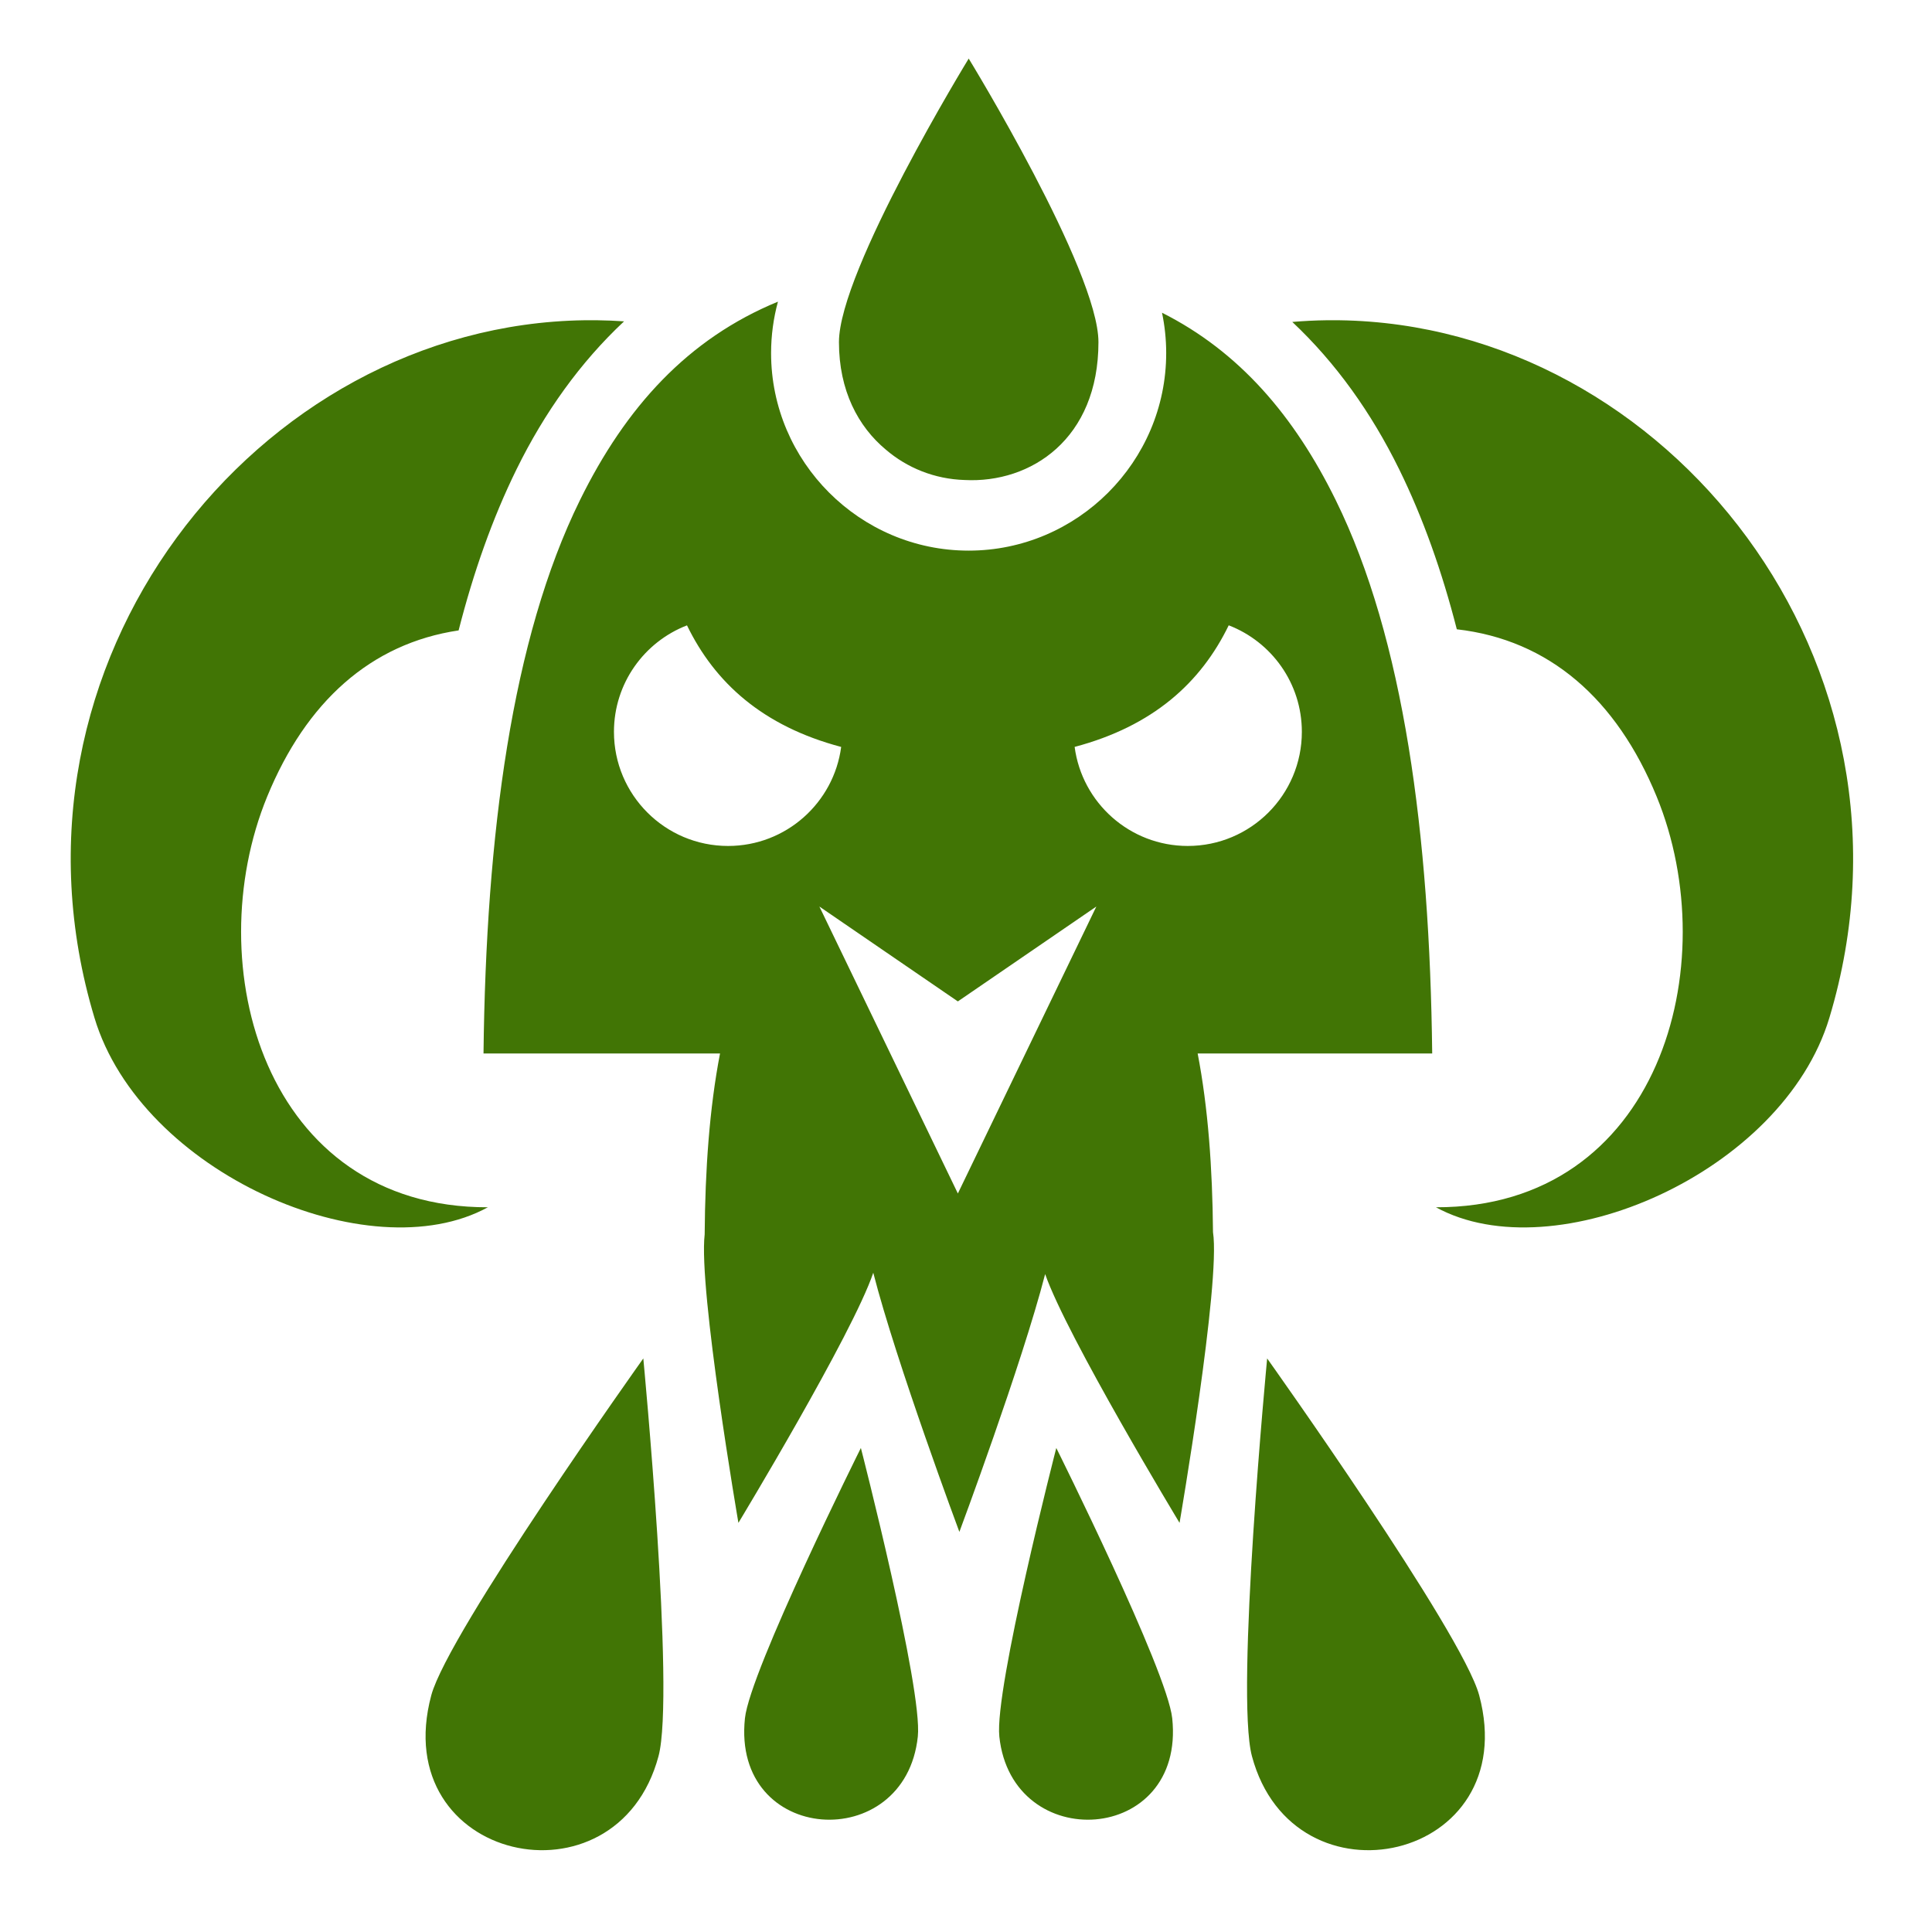
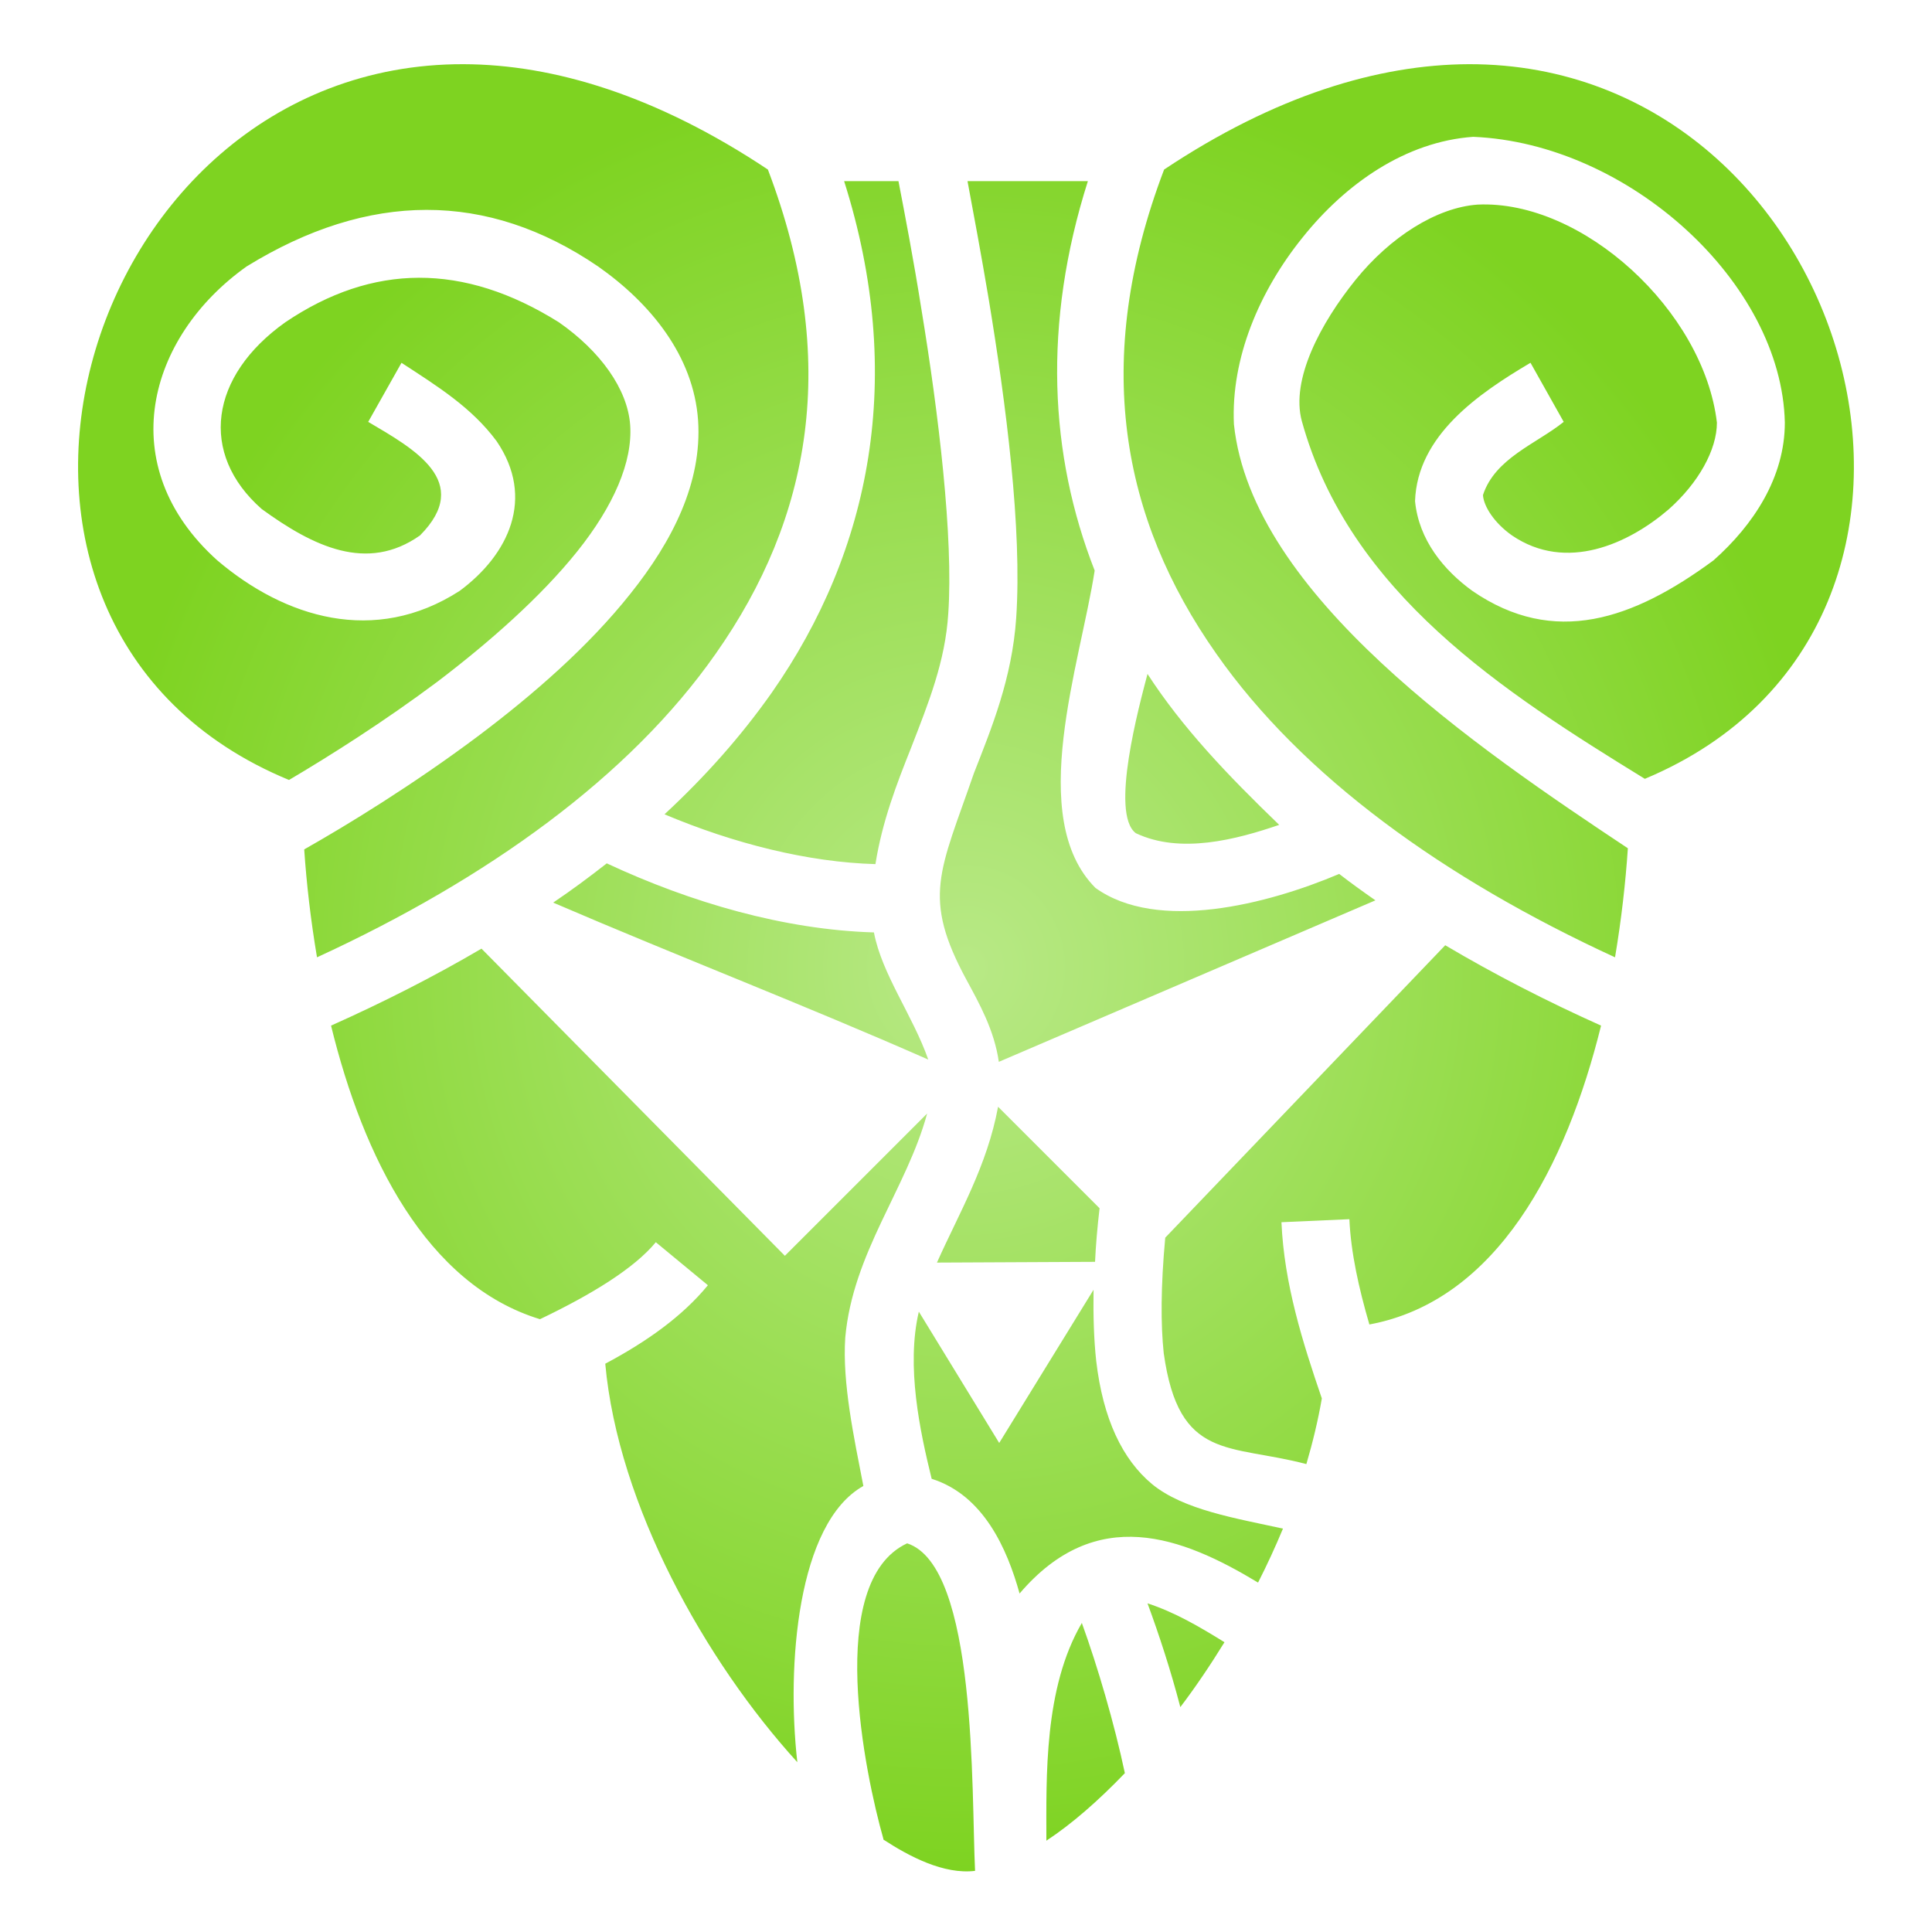
- <svg xmlns="http://www.w3.org/2000/svg" viewBox="0 0 512 512" style="height: 48px; width: 48px;">
-   <path d="M0 0h512v512H0z" fill="#cd1717" fill-opacity="0" />
+ <svg xmlns="http://www.w3.org/2000/svg" viewBox="0 0 512 512" style="height: 64px; width: 64px;">
+   <defs>
+     <radialGradient id="gradient-1">
+       <stop offset="0%" stop-color="#b8e986" stop-opacity="1" />
+       <stop offset="100%" stop-color="#7ed321" stop-opacity="1" />
+     </radialGradient>
+   </defs>
  <g class="" transform="translate(0,0)" style="touch-action: none;">
-     <path d="M256.717 15.525s-34.385 56.154-34.385 75.143c0 12.812 5.063 22.368 12.436 28.5 5.633 4.823 12.896 7.8 20.896 8.04 17.535.9 35.436-10.866 35.436-36.54.002-18.993-34.383-75.143-34.383-75.143zM206.17 79.94c-23.862 9.82-40.335 27.916-52.5 52.656-18.018 36.645-24.874 88.532-25.535 146.586h62.68c-2.794 14.47-3.947 30.726-4.07 47.943-1.695 14.567 8.944 76.447 8.944 76.447s30.256-50.032 35.736-66.283c6.153 24 22.82 68.677 22.82 68.677s16.506-44.24 22.73-68.324c5.796 16.617 35.618 65.93 35.618 65.93s10.947-63.662 8.865-77.04c-.147-16.997-1.304-33.047-4.067-47.35h62.156c-.662-58.055-7.518-109.942-25.536-146.587-11.04-22.452-25.63-39.43-46.065-49.72.723 3.455 1.107 7.03 1.107 10.692 0 28.803-23.55 52.354-52.354 52.354-28.803 0-52.353-23.55-52.353-52.354 0-4.71.64-9.277 1.82-13.627zm-47.895 4.93c-1.13-.015-2.26-.015-3.384 0C68.12 86.09-3.26 175.69 25.03 269.714c12.356 41.064 72.85 67.43 104.263 50.228-59.21.1-76.798-64.22-58.488-108.835 10.297-25.09 27.425-40.573 50.732-44.042 3.926-15.375 8.962-29.7 15.36-42.713 7.417-15.08 16.88-28.326 28.488-39.192-2.38-.162-4.75-.26-7.11-.29zm193.286 0c-3.013.037-6.045.19-9.09.446 11.53 10.836 20.936 24.027 28.315 39.034 6.358 12.93 11.37 27.156 15.285 42.418 24.447 2.792 42.338 18.452 52.96 44.337 18.31 44.614.72 108.935-58.49 108.836 31.413 17.204 91.91-9.163 104.267-50.227 28.29-94.024-43.09-183.622-129.862-184.842-1.125-.015-2.254-.015-3.384 0zm-25.937 80.847c11.335 4.365 19.38 15.354 19.38 28.226 0 16.704-13.54 30.244-30.24 30.244-15.347 0-28.017-11.434-29.974-26.248 20.755-5.506 33.46-17.012 40.833-32.223zm-143.562.01c7.38 15.212 20.09 26.717 40.858 32.218-1.96 14.81-14.63 26.243-29.973 26.243-16.7 0-30.242-13.54-30.242-30.245 0-12.865 8.035-23.845 19.358-28.216zm108.48 74.513l-36.698 76.045-36.7-76.043 36.698 25.143 36.7-25.145zM170.483 360.002s-51.736 72.637-56.19 89.27c-11.81 44.068 49.134 57.507 60.22 16.136 4.455-16.63-4.03-105.406-4.03-105.406zm165.327 0s-8.488 88.776-4.033 105.406c11.086 41.37 72.033 27.932 60.223-16.137-4.455-16.63-56.19-89.268-56.19-89.268zM228.14 383.73s-29.39 58.982-30.724 71.635c-3.538 33.527 42.495 36.31 45.816 4.836 1.336-12.652-15.09-76.47-15.09-76.47zm51.788 0s-16.43 63.818-15.094 76.47c3.32 31.475 49.356 28.692 45.818-4.835-1.333-12.653-30.724-71.636-30.724-71.636z" fill="#417505" fill-opacity="1" />
+     <path d="M122.8 17.01C20.21 16.79-22.04 166 76.59 206.7c10.67-6.3 25.11-15.4 39.41-26.1 13.8-10.5 27.4-22.5 37-34.5 9.6-12 14.7-23.7 14-33.5-.7-9.5-7.9-19.54-18.9-27.2-25.3-15.85-49.4-15.59-72.48 0-20.05 14.25-22.96 34.8-6.26 49.5 13.63 9.9 27.9 16.9 41.94 7 14.2-14.3-1.7-23-13.72-30.1l8.82-15.65C116 102.4 125 108 131.6 116.9c10.3 15.1 3.2 30.1-9.8 39.7-22.53 14.5-46.34 7.1-64.22-8.1-27.83-25-18.57-59.16 7.78-77.89 32.38-19.94 63.74-20.03 93.14 0 13.8 9.69 25.3 23.62 26.5 40.79 1.1 16.5-6.8 32-17.9 45.9-11.1 14-25.7 26.7-40.3 37.7-17.5 13.1-34.88 23.7-46.18 30.1.6 8.9 1.7 18.6 3.39 28.6 45.19-20.8 82.89-47.9 105.69-80.5 25.1-35.7 33.1-77.51 13.8-128.27-29.5-19.65-56.8-27.86-80.7-27.92zm266.4 0c-23.9.1-51.2 8.27-80.7 27.92-19.3 50.76-11.3 92.57 13.8 128.27 22.8 32.6 60.5 59.7 105.7 80.5 1.7-10.1 2.8-19.9 3.4-28.9-39.9-26.5-99.7-67.2-104.4-112.4-.8-17.44 6.7-35.21 18.2-49.47 11.4-14.26 27.3-25.4 45.2-26.67 41.2 1.71 81.8 38.65 82.6 75.74 0 14.5-8.3 27.1-18.9 36.5-21.3 15.7-42.2 23-63.9 8.1-7.6-5.5-14.2-13.5-15.2-23.8.6-17.4 16.8-28.5 30.6-36.66l8.8 15.66c-7.2 5.8-18.2 9.6-21.4 19.4.2 3 3 7.4 7.7 10.7 14.4 9.8 30.9 2.2 41.5-6.9 7.9-7 12.8-15.8 12.8-23-3.5-29.64-35.6-59.07-63.4-57.78-10.9.77-23.2 8.59-32.4 19.99C350 85.62 342 100.6 345 111.6c12.6 45.6 53.5 71.8 90.9 94.8 98-41 55.7-189.61-46.7-189.39zM223.7 48c16.4 51.75 7.1 98-19.2 135.6-8.1 11.5-17.6 22.2-28.4 32.2 18.5 7.8 38.1 12.7 55.9 13.2 1.8-11.4 5.7-21.4 9.4-30.7 4.7-12.1 9.1-23 9.9-35.7 1.4-20.2-2.6-53.2-7.1-80.54-2.1-13.29-4.4-25.24-6.1-34.06zm32.7 0c1.6 8.56 3.6 19.28 5.6 31.15 4.6 27.85 8.9 60.95 7.3 84.65-1.1 16-6.5 29.1-11.2 41.1-9 26.1-13.9 32.8-1.9 54.9 3.3 6.1 7.3 13.2 8.5 21.6l99.8-42.8c-3.3-2.3-6.5-4.6-9.6-7-19.1 8.1-48.2 15.5-64.6 3.7-18.5-18.6-4-59.4-.2-84.1-12-30.6-13.8-65.45-1.8-103.2zm47.7 130.6c-2.2 8.4-10 37-3.1 42.2 11.8 5.6 26.6 1.7 38-2.2-13.8-13.3-25.7-25.8-34.9-40zm-143.3 50.2c-4.6 3.6-9.3 7.1-14.2 10.4 33 14.2 66.5 27.1 99.4 41.6-4.1-11.7-12.3-22.6-14.4-33.7-23.6-.7-48.3-7.8-70.8-18.3zM383 250.5L308.8 328c-1.2 13-1.2 23.1-.4 30.6 4 28.7 17.4 24 37.8 29.4 1.7-5.8 3.1-11.6 4.1-17.4-5.1-14.9-10-30.4-10.7-46.7l18-.8c.4 8.9 2.5 18.3 5.3 27.9 33.9-6.3 52.2-42.1 61.4-79.2-14.5-6.5-28.3-13.6-41.3-21.3zm-255.4.9c-12.6 7.4-26 14.2-39.87 20.4 8.54 34.9 25.27 68.6 55.37 77.8 13.8-6.6 25-13.5 30.7-20.4l13.8 11.4c-6.8 8.3-16.3 15-27.2 20.8 3.4 37.5 26.5 78.8 50.9 105.6-2.9-25.6 0-63.4 17.5-73.2-2.5-12.9-5.6-27.3-4.8-39.3 2-22.5 16.3-39.5 21.7-59.4L208 332.8zm136.9 41.9c-2.9 15.7-10.3 28.1-16.2 41.3l41.9-.2c.2-4.4.6-9.1 1.2-14.2zm25.3 48.5l-25 40.6-21.3-34.8c-3.4 14.5.3 31.7 3.4 44.3 13.7 4.3 20 18.5 23.3 30.4 20.3-23.8 43-15.1 63.2-2.9 2.4-4.7 4.6-9.5 6.6-14.3-12.2-2.7-26.3-4.9-34.7-11.8-7.8-6.5-13-17.2-14.8-32.7-.6-5.5-.8-11.7-.7-18.8zM240.4 409c-21.9 10.2-11.1 61.4-6.3 78.3v.2c6.9 4.5 16 9.3 24.3 8.3-1-21 .6-80.8-18-86.8zm63.7 15.9c3.1 8.4 6.2 17.9 8.7 27.5 4.1-5.4 8-11.2 11.7-17.2-6.8-4.2-13.1-7.9-20.4-10.3zm-17.4 5.2c-10.1 17.3-9.4 40.8-9.4 57.7 6.7-4.4 13.8-10.6 20.8-17.9-2.8-13.2-7.2-28.2-11.4-39.8z" fill="url(#gradient-1)" />
  </g>
</svg>
